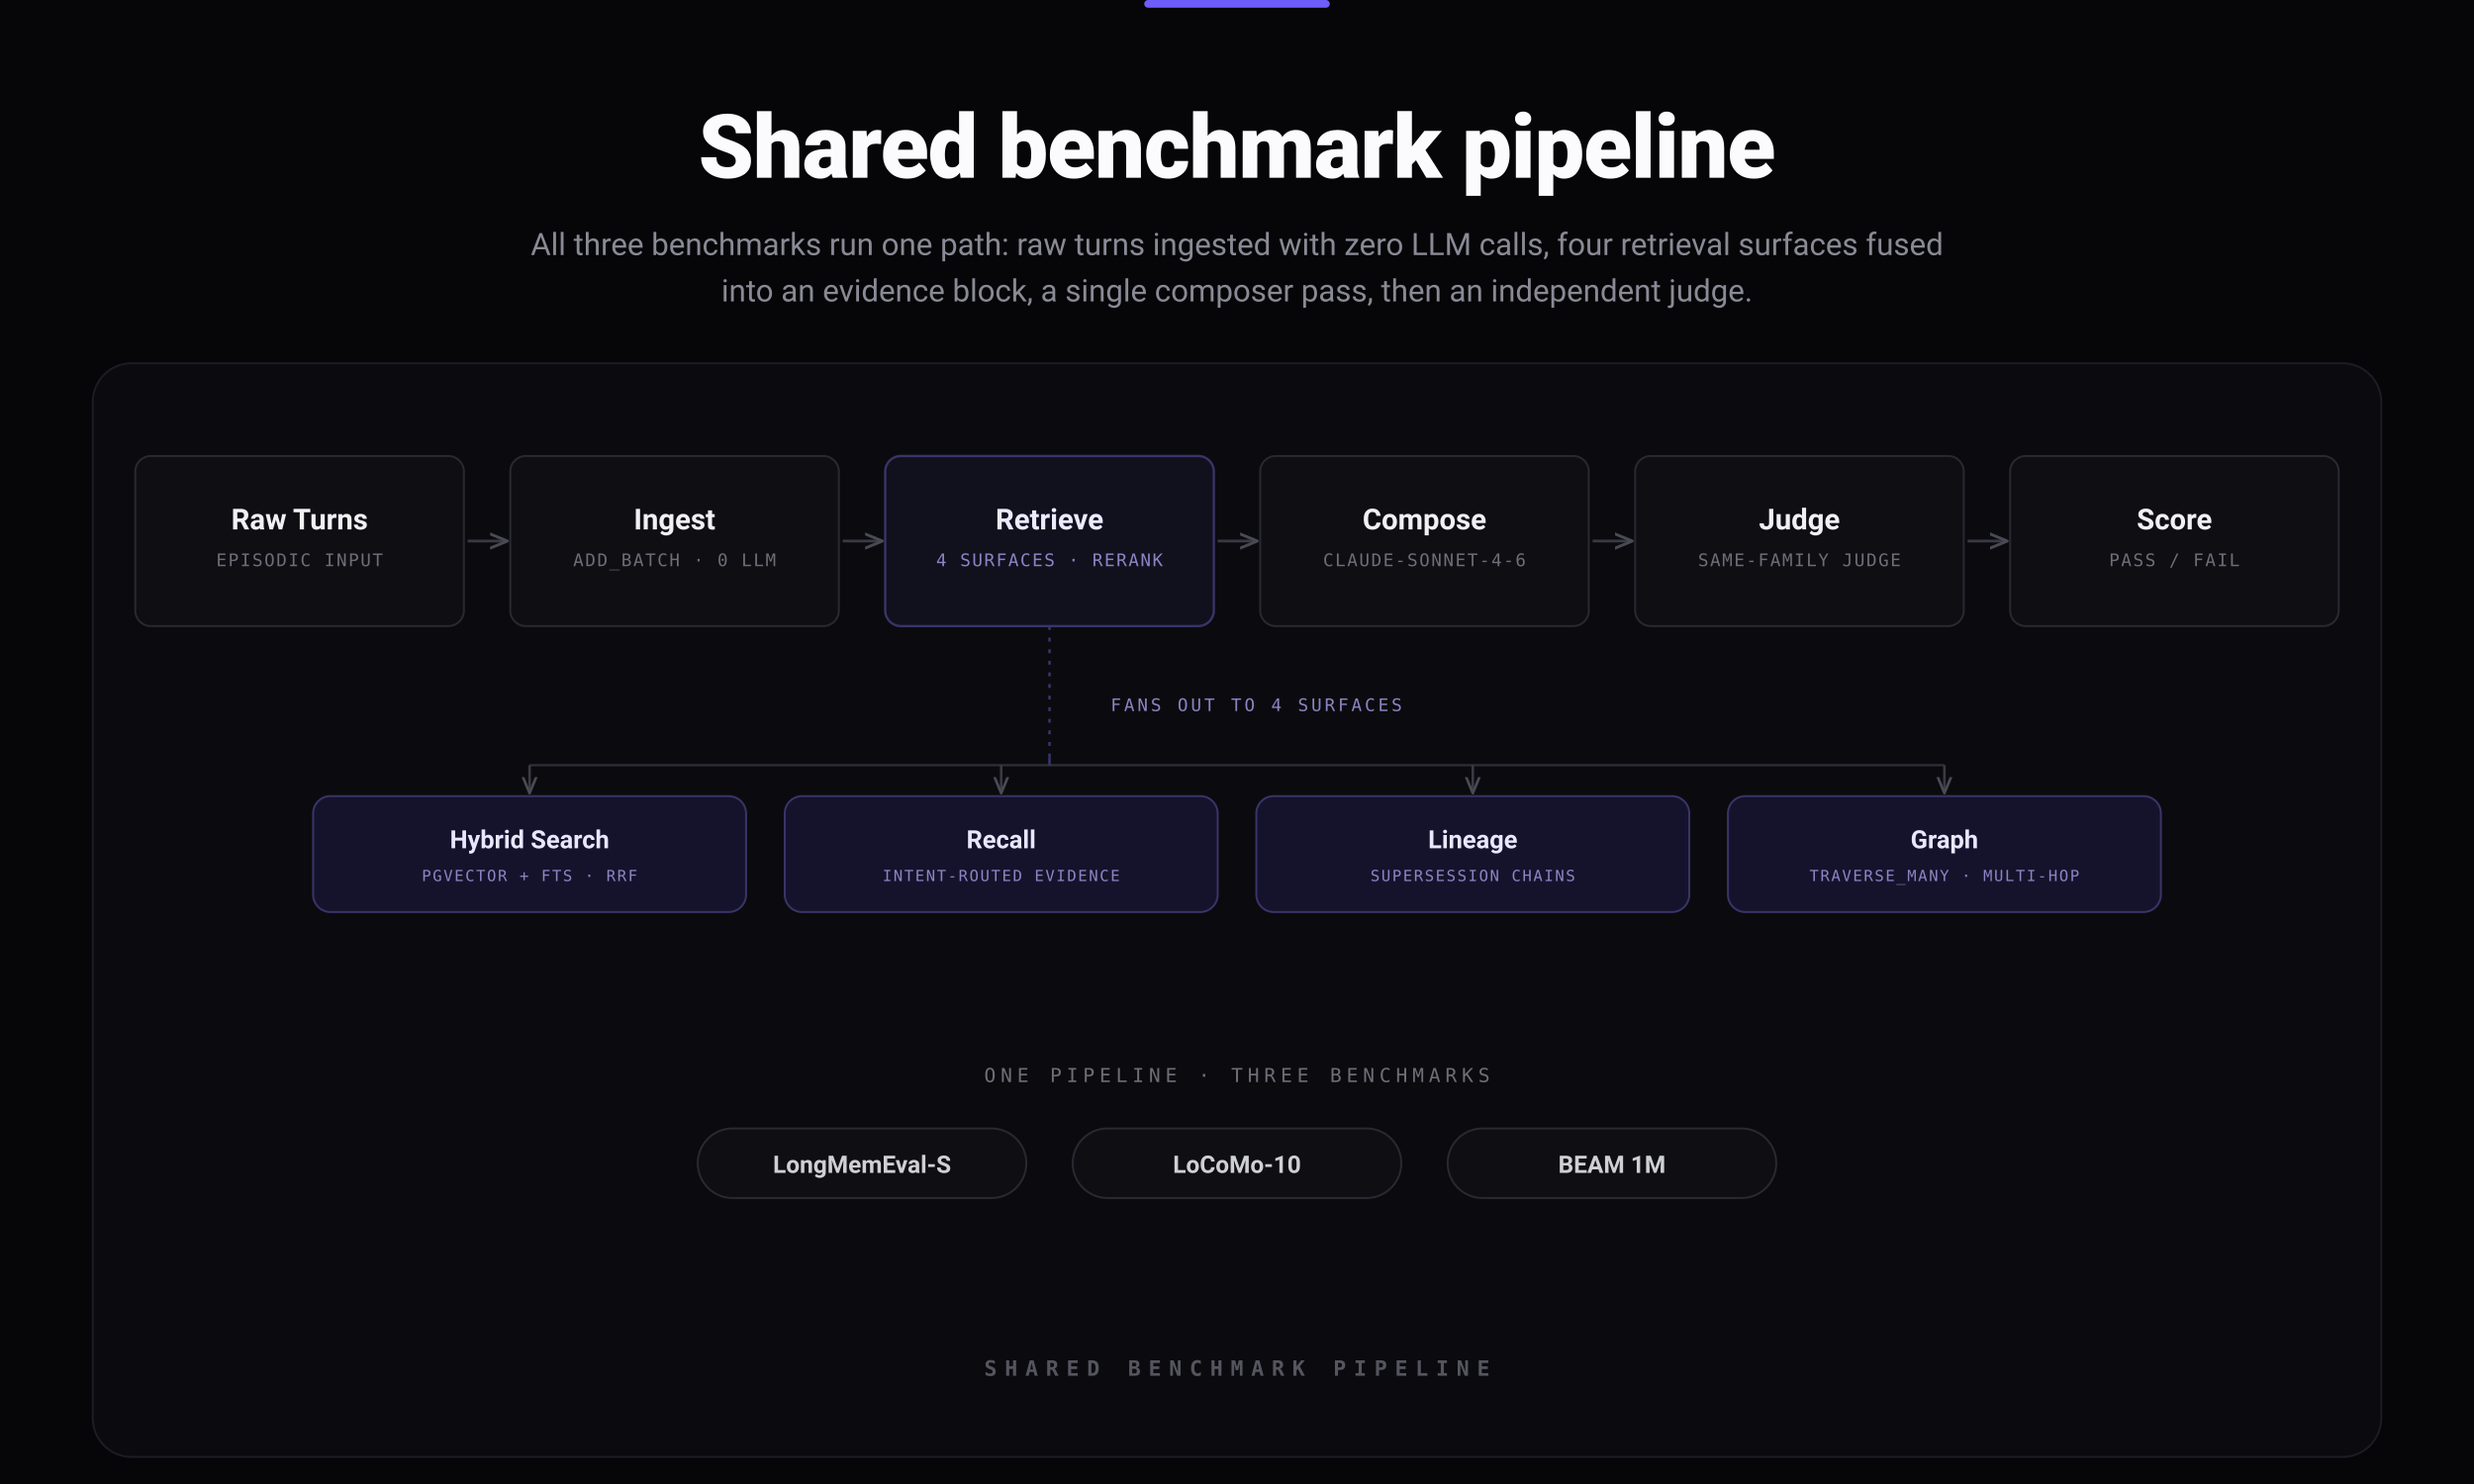
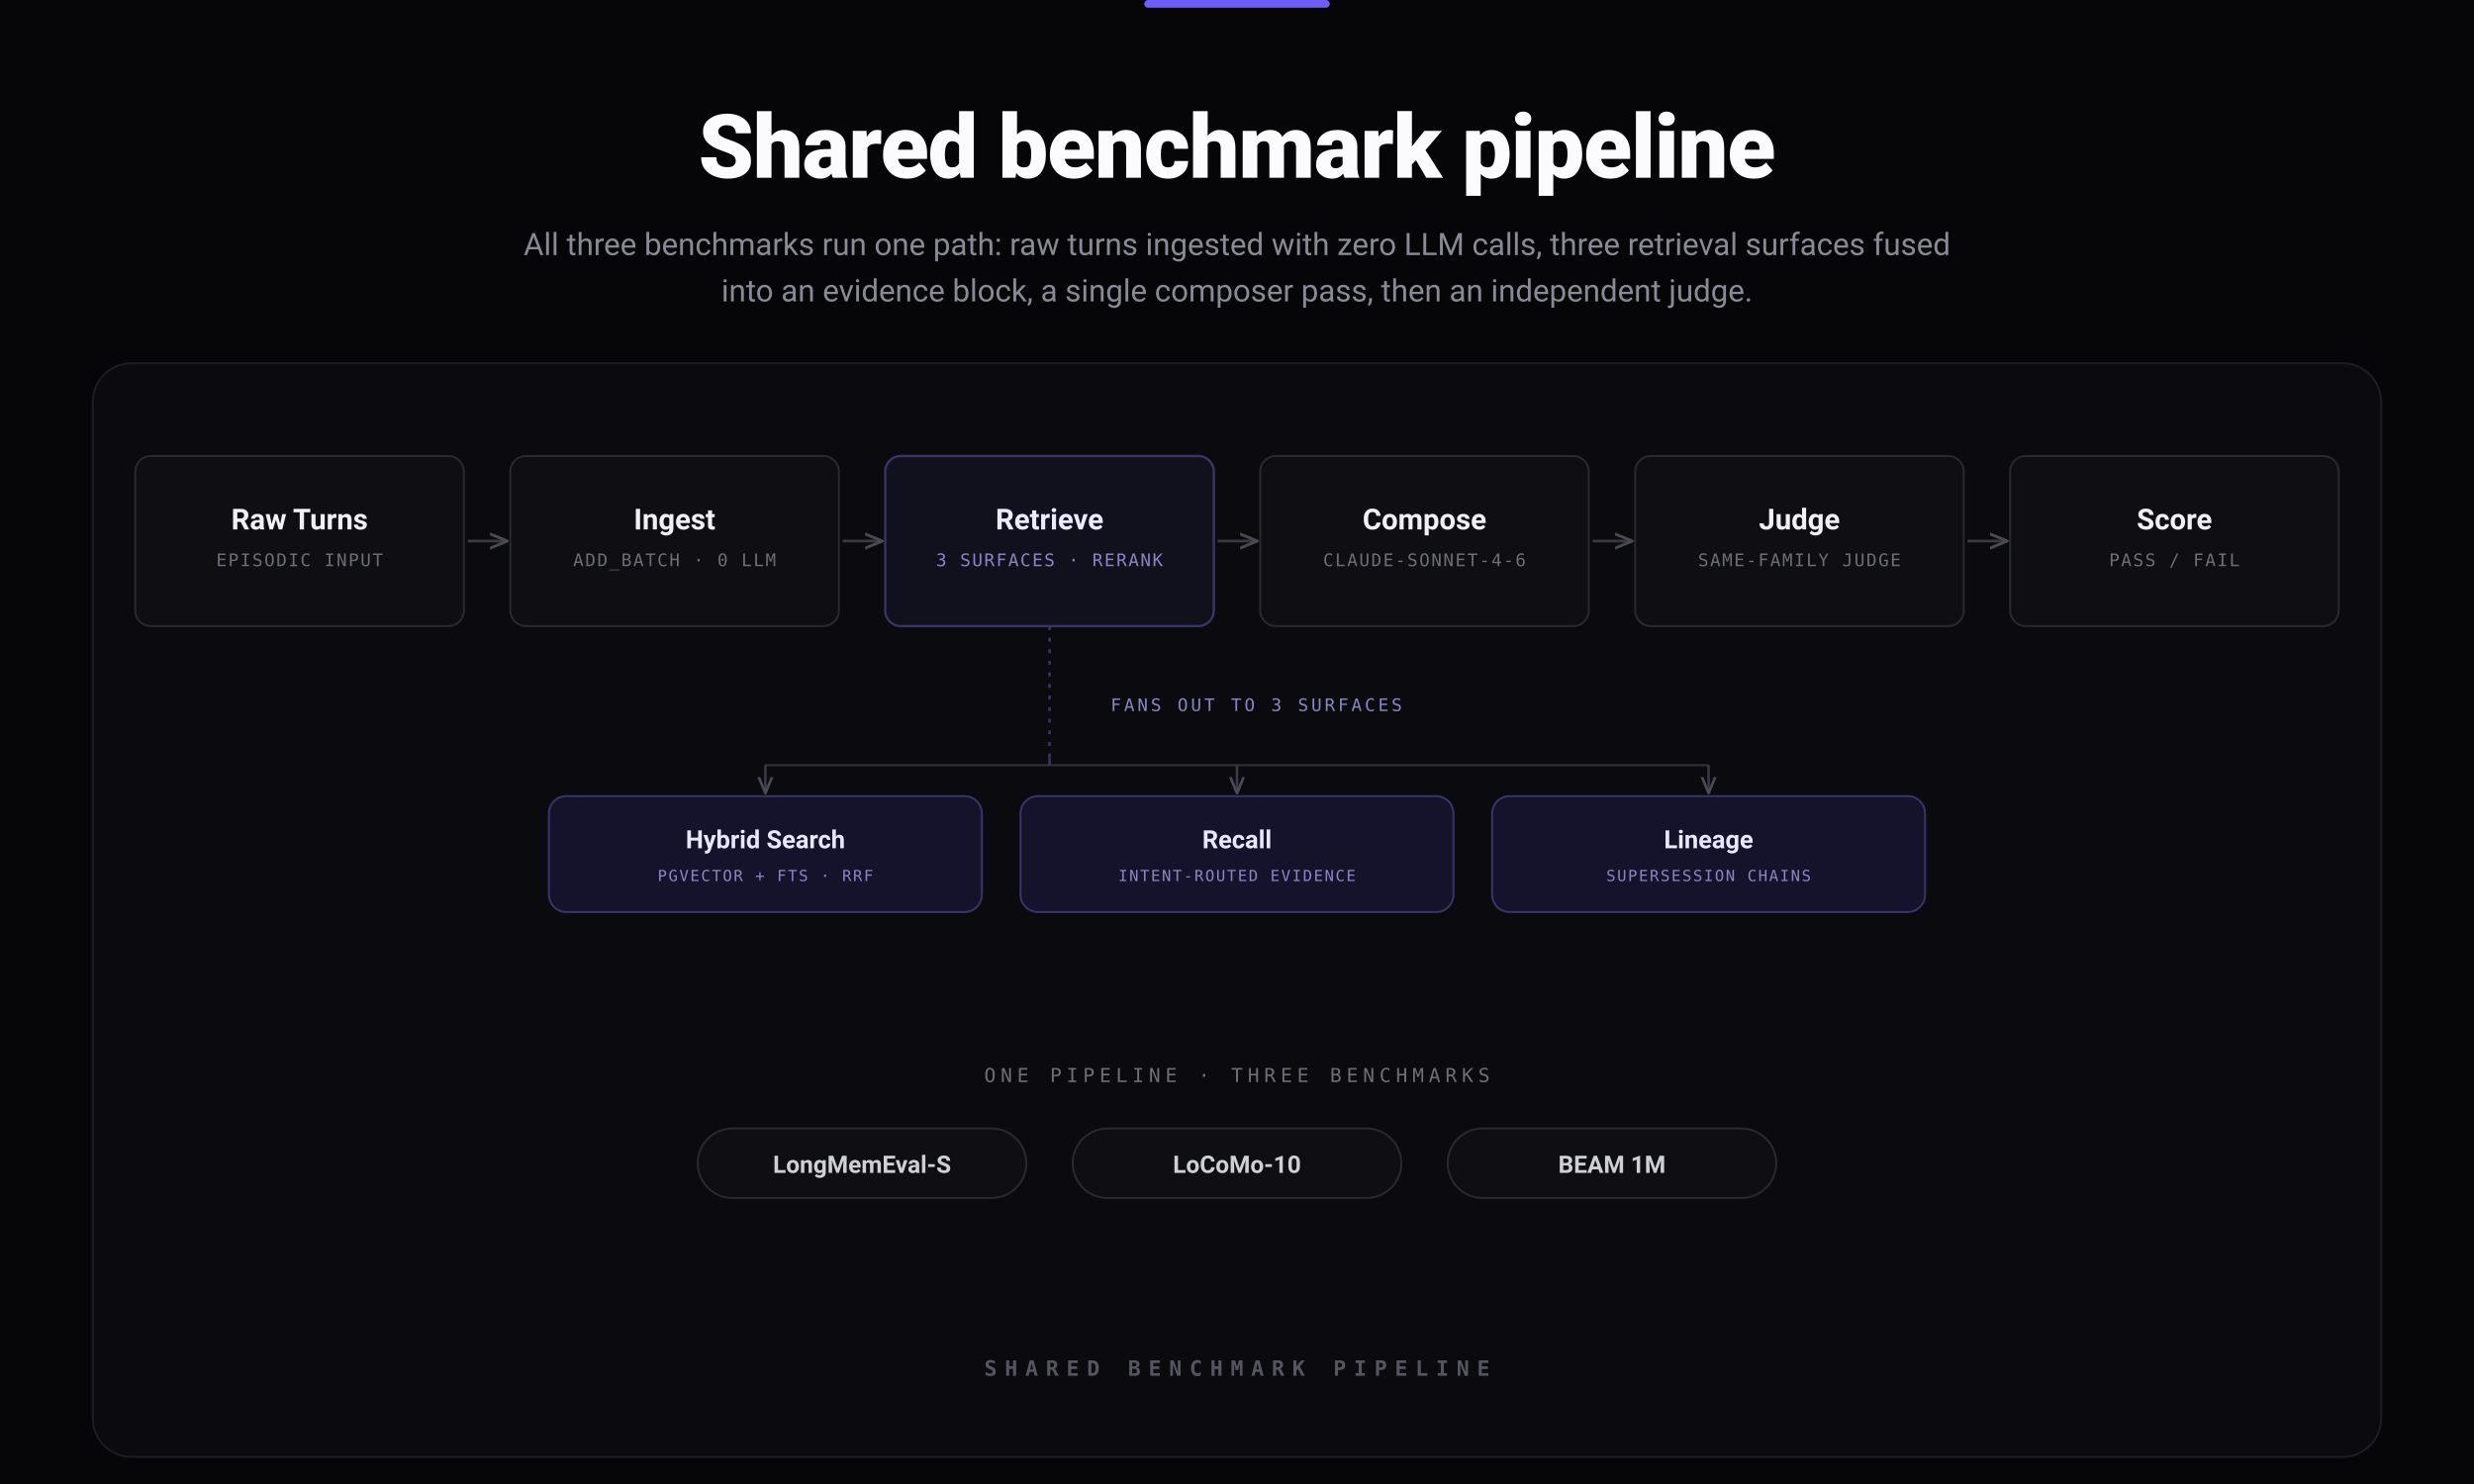
<svg xmlns="http://www.w3.org/2000/svg" viewBox="0 0 1280 768" width="100%" height="100%" style="background-color:#060608;font-family:-apple-system,BlinkMacSystemFont,'Segoe UI',Roboto,Helvetica,Arial,sans-serif;">
  <defs>
    <marker id="arr3" viewBox="0 0 10 10" refX="8" refY="5" markerWidth="7.5" markerHeight="7.5" orient="auto-start-reverse">
      <path d="M0 1.5 L8.5 5 L0 8.5" fill="none" stroke="#4a4a55" stroke-width="1.4" stroke-linecap="round" stroke-linejoin="round" />
    </marker>
  </defs>
  <rect width="1280" height="768" fill="#060608" />
  <rect x="592" y="0" width="96" height="4" rx="2" fill="#6d5dfb" />
  <text x="640" y="92" text-anchor="middle" font-size="46" font-weight="800" fill="#fbfbfd" letter-spacing="-0.5">Shared benchmark pipeline</text>
-   <text x="640" y="132" text-anchor="middle" font-size="16" font-weight="400" fill="#8a8a96">All three benchmarks run one path: raw turns ingested with zero LLM calls, four retrieval surfaces fused</text>
+   <text x="640" y="132" text-anchor="middle" font-size="16" font-weight="400" fill="#8a8a96">All three benchmarks run one path: raw turns ingested with zero LLM calls, three retrieval surfaces fused</text>
  <text x="640" y="156" text-anchor="middle" font-size="16" font-weight="400" fill="#8a8a96">into an evidence block, a single composer pass, then an independent judge.</text>
  <rect x="48" y="188" width="1184" height="566" rx="20" fill="#0b0b0f" stroke="#1c1c24" stroke-width="1" />
  <line x1="242" y1="280" x2="262" y2="280" stroke="#3a3a44" stroke-width="1.4" marker-end="url(#arr3)" />
  <line x1="436" y1="280" x2="456" y2="280" stroke="#3a3a44" stroke-width="1.4" marker-end="url(#arr3)" />
  <line x1="630" y1="280" x2="650" y2="280" stroke="#3a3a44" stroke-width="1.4" marker-end="url(#arr3)" />
  <line x1="824" y1="280" x2="844" y2="280" stroke="#3a3a44" stroke-width="1.4" marker-end="url(#arr3)" />
  <line x1="1018" y1="280" x2="1038" y2="280" stroke="#3a3a44" stroke-width="1.4" marker-end="url(#arr3)" />
  <rect x="70" y="236" width="170" height="88" rx="8" fill="#0e0e13" stroke="#292932" stroke-width="1" />
  <text x="155" y="274" text-anchor="middle" font-size="15" font-weight="600" fill="#f1f1f4">Raw Turns</text>
  <text x="155" y="293" text-anchor="middle" font-size="9" font-weight="500" fill="#6e6e79" letter-spacing="0.8" font-family="'SF Mono',SFMono-Regular,Menlo,Consolas,monospace">EPISODIC INPUT</text>
  <rect x="264" y="236" width="170" height="88" rx="8" fill="#0e0e13" stroke="#292932" stroke-width="1" />
  <text x="349" y="274" text-anchor="middle" font-size="15" font-weight="600" fill="#f1f1f4">Ingest</text>
  <text x="349" y="293" text-anchor="middle" font-size="9" font-weight="500" fill="#6e6e79" letter-spacing="0.8" font-family="'SF Mono',SFMono-Regular,Menlo,Consolas,monospace">ADD_BATCH · 0 LLM</text>
  <rect x="458" y="236" width="170" height="88" rx="8" fill="#11101d" stroke="#3a3469" stroke-width="1.2" />
  <text x="543" y="274" text-anchor="middle" font-size="15" font-weight="600" fill="#eceaff">Retrieve</text>
-   <text x="543" y="293" text-anchor="middle" font-size="9" font-weight="500" fill="#8b85c4" letter-spacing="0.8" font-family="'SF Mono',SFMono-Regular,Menlo,Consolas,monospace">4 SURFACES · RERANK</text>
+   <text x="543" y="293" text-anchor="middle" font-size="9" font-weight="500" fill="#8b85c4" letter-spacing="0.8" font-family="'SF Mono',SFMono-Regular,Menlo,Consolas,monospace">3 SURFACES · RERANK</text>
  <rect x="652" y="236" width="170" height="88" rx="8" fill="#0e0e13" stroke="#292932" stroke-width="1" />
  <text x="737" y="274" text-anchor="middle" font-size="15" font-weight="600" fill="#f1f1f4">Compose</text>
  <text x="737" y="293" text-anchor="middle" font-size="9" font-weight="500" fill="#6e6e79" letter-spacing="0.8" font-family="'SF Mono',SFMono-Regular,Menlo,Consolas,monospace">CLAUDE-SONNET-4-6</text>
  <rect x="846" y="236" width="170" height="88" rx="8" fill="#0e0e13" stroke="#292932" stroke-width="1" />
  <text x="931" y="274" text-anchor="middle" font-size="15" font-weight="600" fill="#f1f1f4">Judge</text>
  <text x="931" y="293" text-anchor="middle" font-size="9" font-weight="500" fill="#6e6e79" letter-spacing="0.8" font-family="'SF Mono',SFMono-Regular,Menlo,Consolas,monospace">SAME-FAMILY JUDGE</text>
  <rect x="1040" y="236" width="170" height="88" rx="8" fill="#0e0e13" stroke="#292932" stroke-width="1" />
  <text x="1125" y="274" text-anchor="middle" font-size="15" font-weight="600" fill="#f1f1f4">Score</text>
  <text x="1125" y="293" text-anchor="middle" font-size="9" font-weight="500" fill="#6e6e79" letter-spacing="0.8" font-family="'SF Mono',SFMono-Regular,Menlo,Consolas,monospace">PASS / FAIL</text>
  <line x1="543" y1="324" x2="543" y2="392" stroke="#3a3469" stroke-width="1.3" stroke-dasharray="2 4" />
  <rect x="556" y="356" width="186" height="16" fill="#0b0b0f" />
-   <text x="650" y="368" text-anchor="middle" font-size="9" font-weight="500" fill="#8b85c4" letter-spacing="1.5" font-family="'SF Mono',SFMono-Regular,Menlo,Consolas,monospace">FANS OUT TO 4 SURFACES</text>
-   <path d="M274 396 H1006" fill="none" stroke="#2e2e38" stroke-width="1.2" />
+   <text x="650" y="368" text-anchor="middle" font-size="9" font-weight="500" fill="#8b85c4" letter-spacing="1.5" font-family="'SF Mono',SFMono-Regular,Menlo,Consolas,monospace">FANS OUT TO 3 SURFACES</text>
+   <path d="M396 396 H884" fill="none" stroke="#2e2e38" stroke-width="1.2" />
  <line x1="543" y1="392" x2="543" y2="396" stroke="#3a3469" stroke-width="1.3" />
-   <line x1="274" y1="396" x2="274" y2="410" stroke="#3a3a44" stroke-width="1.3" marker-end="url(#arr3)" />
-   <line x1="518" y1="396" x2="518" y2="410" stroke="#3a3a44" stroke-width="1.3" marker-end="url(#arr3)" />
-   <line x1="762" y1="396" x2="762" y2="410" stroke="#3a3a44" stroke-width="1.3" marker-end="url(#arr3)" />
-   <line x1="1006" y1="396" x2="1006" y2="410" stroke="#3a3a44" stroke-width="1.3" marker-end="url(#arr3)" />
-   <rect x="162" y="412" width="224" height="60" rx="9" fill="#15132c" stroke="#3a3469" stroke-width="1" />
-   <text x="274" y="439" text-anchor="middle" font-size="13" font-weight="600" fill="#e9e7ff">Hybrid Search</text>
-   <text x="274" y="456" text-anchor="middle" font-size="8" font-weight="500" fill="#8b85c4" letter-spacing="0.8" font-family="'SF Mono',SFMono-Regular,Menlo,Consolas,monospace">PGVECTOR + FTS · RRF</text>
-   <rect x="406" y="412" width="224" height="60" rx="9" fill="#15132c" stroke="#3a3469" stroke-width="1" />
-   <text x="518" y="439" text-anchor="middle" font-size="13" font-weight="600" fill="#e9e7ff">Recall</text>
-   <text x="518" y="456" text-anchor="middle" font-size="8" font-weight="500" fill="#8b85c4" letter-spacing="0.8" font-family="'SF Mono',SFMono-Regular,Menlo,Consolas,monospace">INTENT-ROUTED EVIDENCE</text>
-   <rect x="650" y="412" width="224" height="60" rx="9" fill="#15132c" stroke="#3a3469" stroke-width="1" />
-   <text x="762" y="439" text-anchor="middle" font-size="13" font-weight="600" fill="#e9e7ff">Lineage</text>
-   <text x="762" y="456" text-anchor="middle" font-size="8" font-weight="500" fill="#8b85c4" letter-spacing="0.8" font-family="'SF Mono',SFMono-Regular,Menlo,Consolas,monospace">SUPERSESSION CHAINS</text>
-   <rect x="894" y="412" width="224" height="60" rx="9" fill="#15132c" stroke="#3a3469" stroke-width="1" />
-   <text x="1006" y="439" text-anchor="middle" font-size="13" font-weight="600" fill="#e9e7ff">Graph</text>
-   <text x="1006" y="456" text-anchor="middle" font-size="8" font-weight="500" fill="#8b85c4" letter-spacing="0.8" font-family="'SF Mono',SFMono-Regular,Menlo,Consolas,monospace">TRAVERSE_MANY · MULTI-HOP</text>
+   <line x1="396" y1="396" x2="396" y2="410" stroke="#3a3a44" stroke-width="1.3" marker-end="url(#arr3)" />
+   <line x1="640" y1="396" x2="640" y2="410" stroke="#3a3a44" stroke-width="1.3" marker-end="url(#arr3)" />
+   <line x1="884" y1="396" x2="884" y2="410" stroke="#3a3a44" stroke-width="1.3" marker-end="url(#arr3)" />
+   <rect x="284" y="412" width="224" height="60" rx="9" fill="#15132c" stroke="#3a3469" stroke-width="1" />
+   <text x="396" y="439" text-anchor="middle" font-size="13" font-weight="600" fill="#e9e7ff">Hybrid Search</text>
+   <text x="396" y="456" text-anchor="middle" font-size="8" font-weight="500" fill="#8b85c4" letter-spacing="0.8" font-family="'SF Mono',SFMono-Regular,Menlo,Consolas,monospace">PGVECTOR + FTS · RRF</text>
+   <rect x="528" y="412" width="224" height="60" rx="9" fill="#15132c" stroke="#3a3469" stroke-width="1" />
+   <text x="640" y="439" text-anchor="middle" font-size="13" font-weight="600" fill="#e9e7ff">Recall</text>
+   <text x="640" y="456" text-anchor="middle" font-size="8" font-weight="500" fill="#8b85c4" letter-spacing="0.8" font-family="'SF Mono',SFMono-Regular,Menlo,Consolas,monospace">INTENT-ROUTED EVIDENCE</text>
+   <rect x="772" y="412" width="224" height="60" rx="9" fill="#15132c" stroke="#3a3469" stroke-width="1" />
+   <text x="884" y="439" text-anchor="middle" font-size="13" font-weight="600" fill="#e9e7ff">Lineage</text>
+   <text x="884" y="456" text-anchor="middle" font-size="8" font-weight="500" fill="#8b85c4" letter-spacing="0.8" font-family="'SF Mono',SFMono-Regular,Menlo,Consolas,monospace">SUPERSESSION CHAINS</text>
  <text x="640" y="560" text-anchor="middle" font-size="10" font-weight="500" fill="#6e6e79" letter-spacing="2.5" font-family="'SF Mono',SFMono-Regular,Menlo,Consolas,monospace">ONE PIPELINE · THREE BENCHMARKS</text>
  <rect x="361" y="584" width="170" height="36" rx="18" fill="#0e0e13" stroke="#292932" stroke-width="1" />
  <text x="446" y="607" text-anchor="middle" font-size="12.5" font-weight="600" fill="#cfcfd6">LongMemEval-S</text>
  <rect x="555" y="584" width="170" height="36" rx="18" fill="#0e0e13" stroke="#292932" stroke-width="1" />
  <text x="640" y="607" text-anchor="middle" font-size="12.5" font-weight="600" fill="#cfcfd6">LoCoMo-10</text>
  <rect x="749" y="584" width="170" height="36" rx="18" fill="#0e0e13" stroke="#292932" stroke-width="1" />
  <text x="834" y="607" text-anchor="middle" font-size="12.5" font-weight="600" fill="#cfcfd6">BEAM 1M</text>
  <text x="640" y="712" text-anchor="middle" font-size="11" font-weight="600" fill="#55555f" letter-spacing="4" font-family="'SF Mono',SFMono-Regular,Menlo,Consolas,monospace">SHARED BENCHMARK PIPELINE</text>
</svg>
